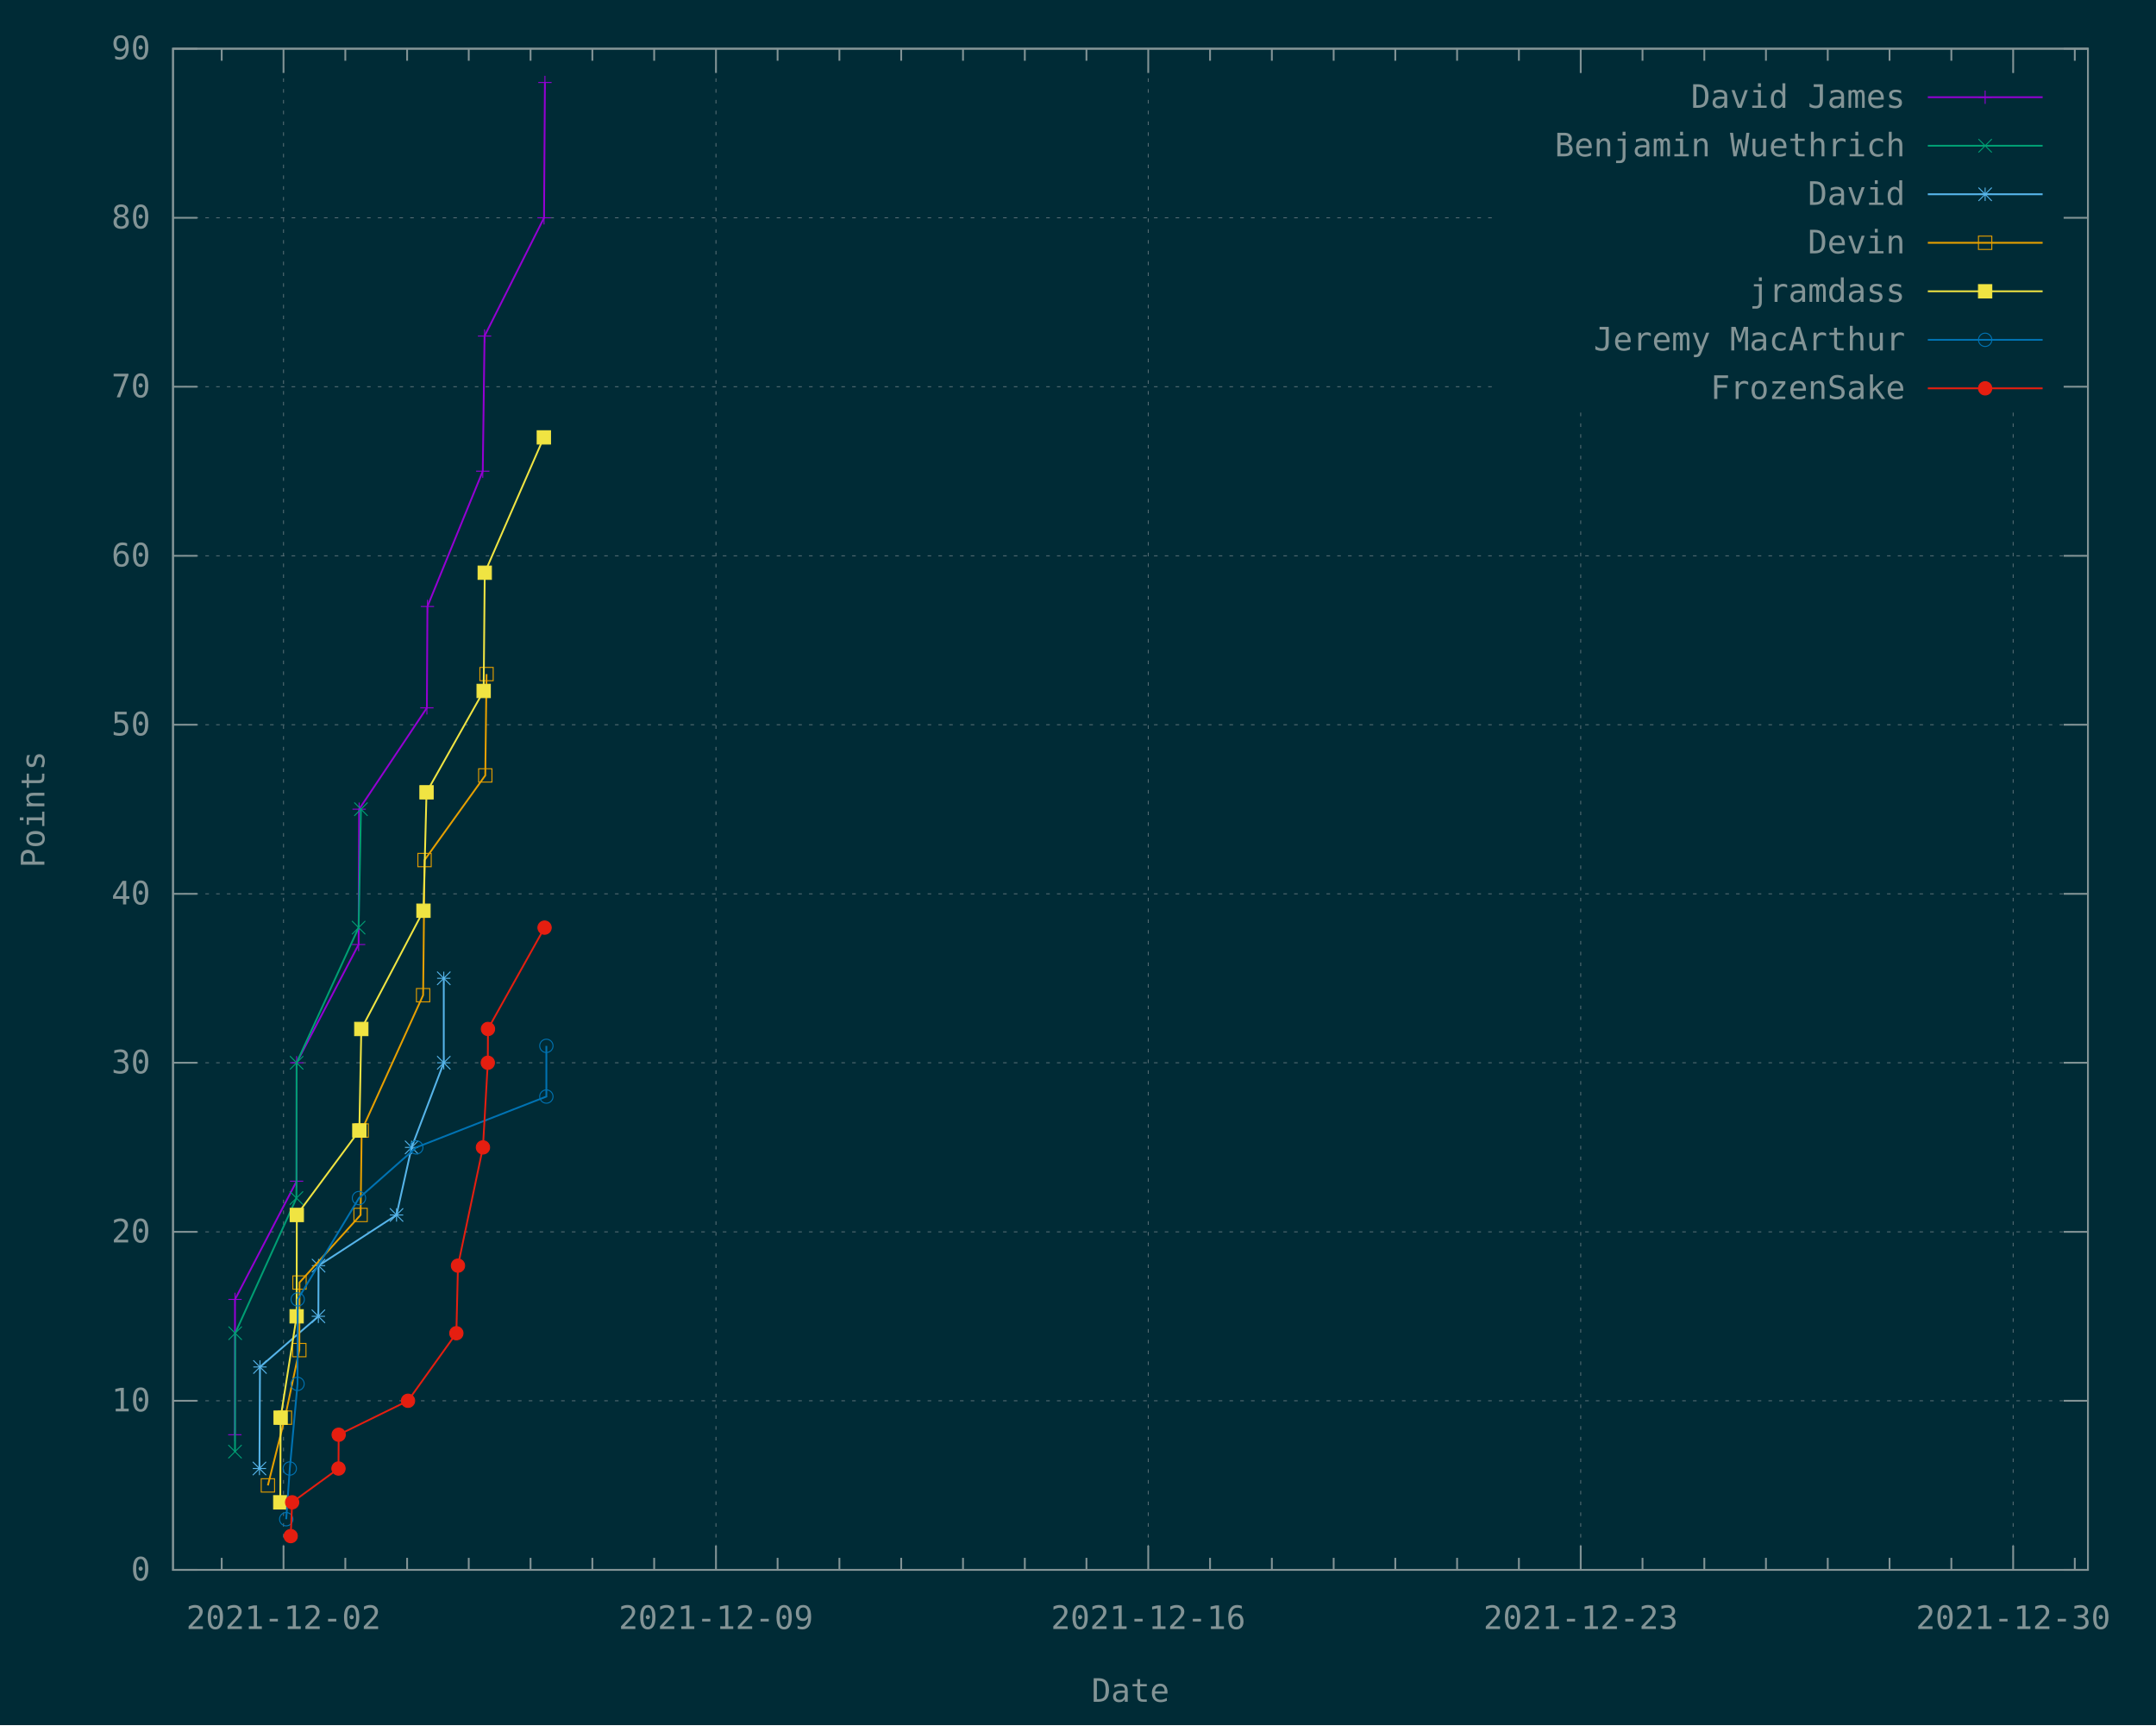
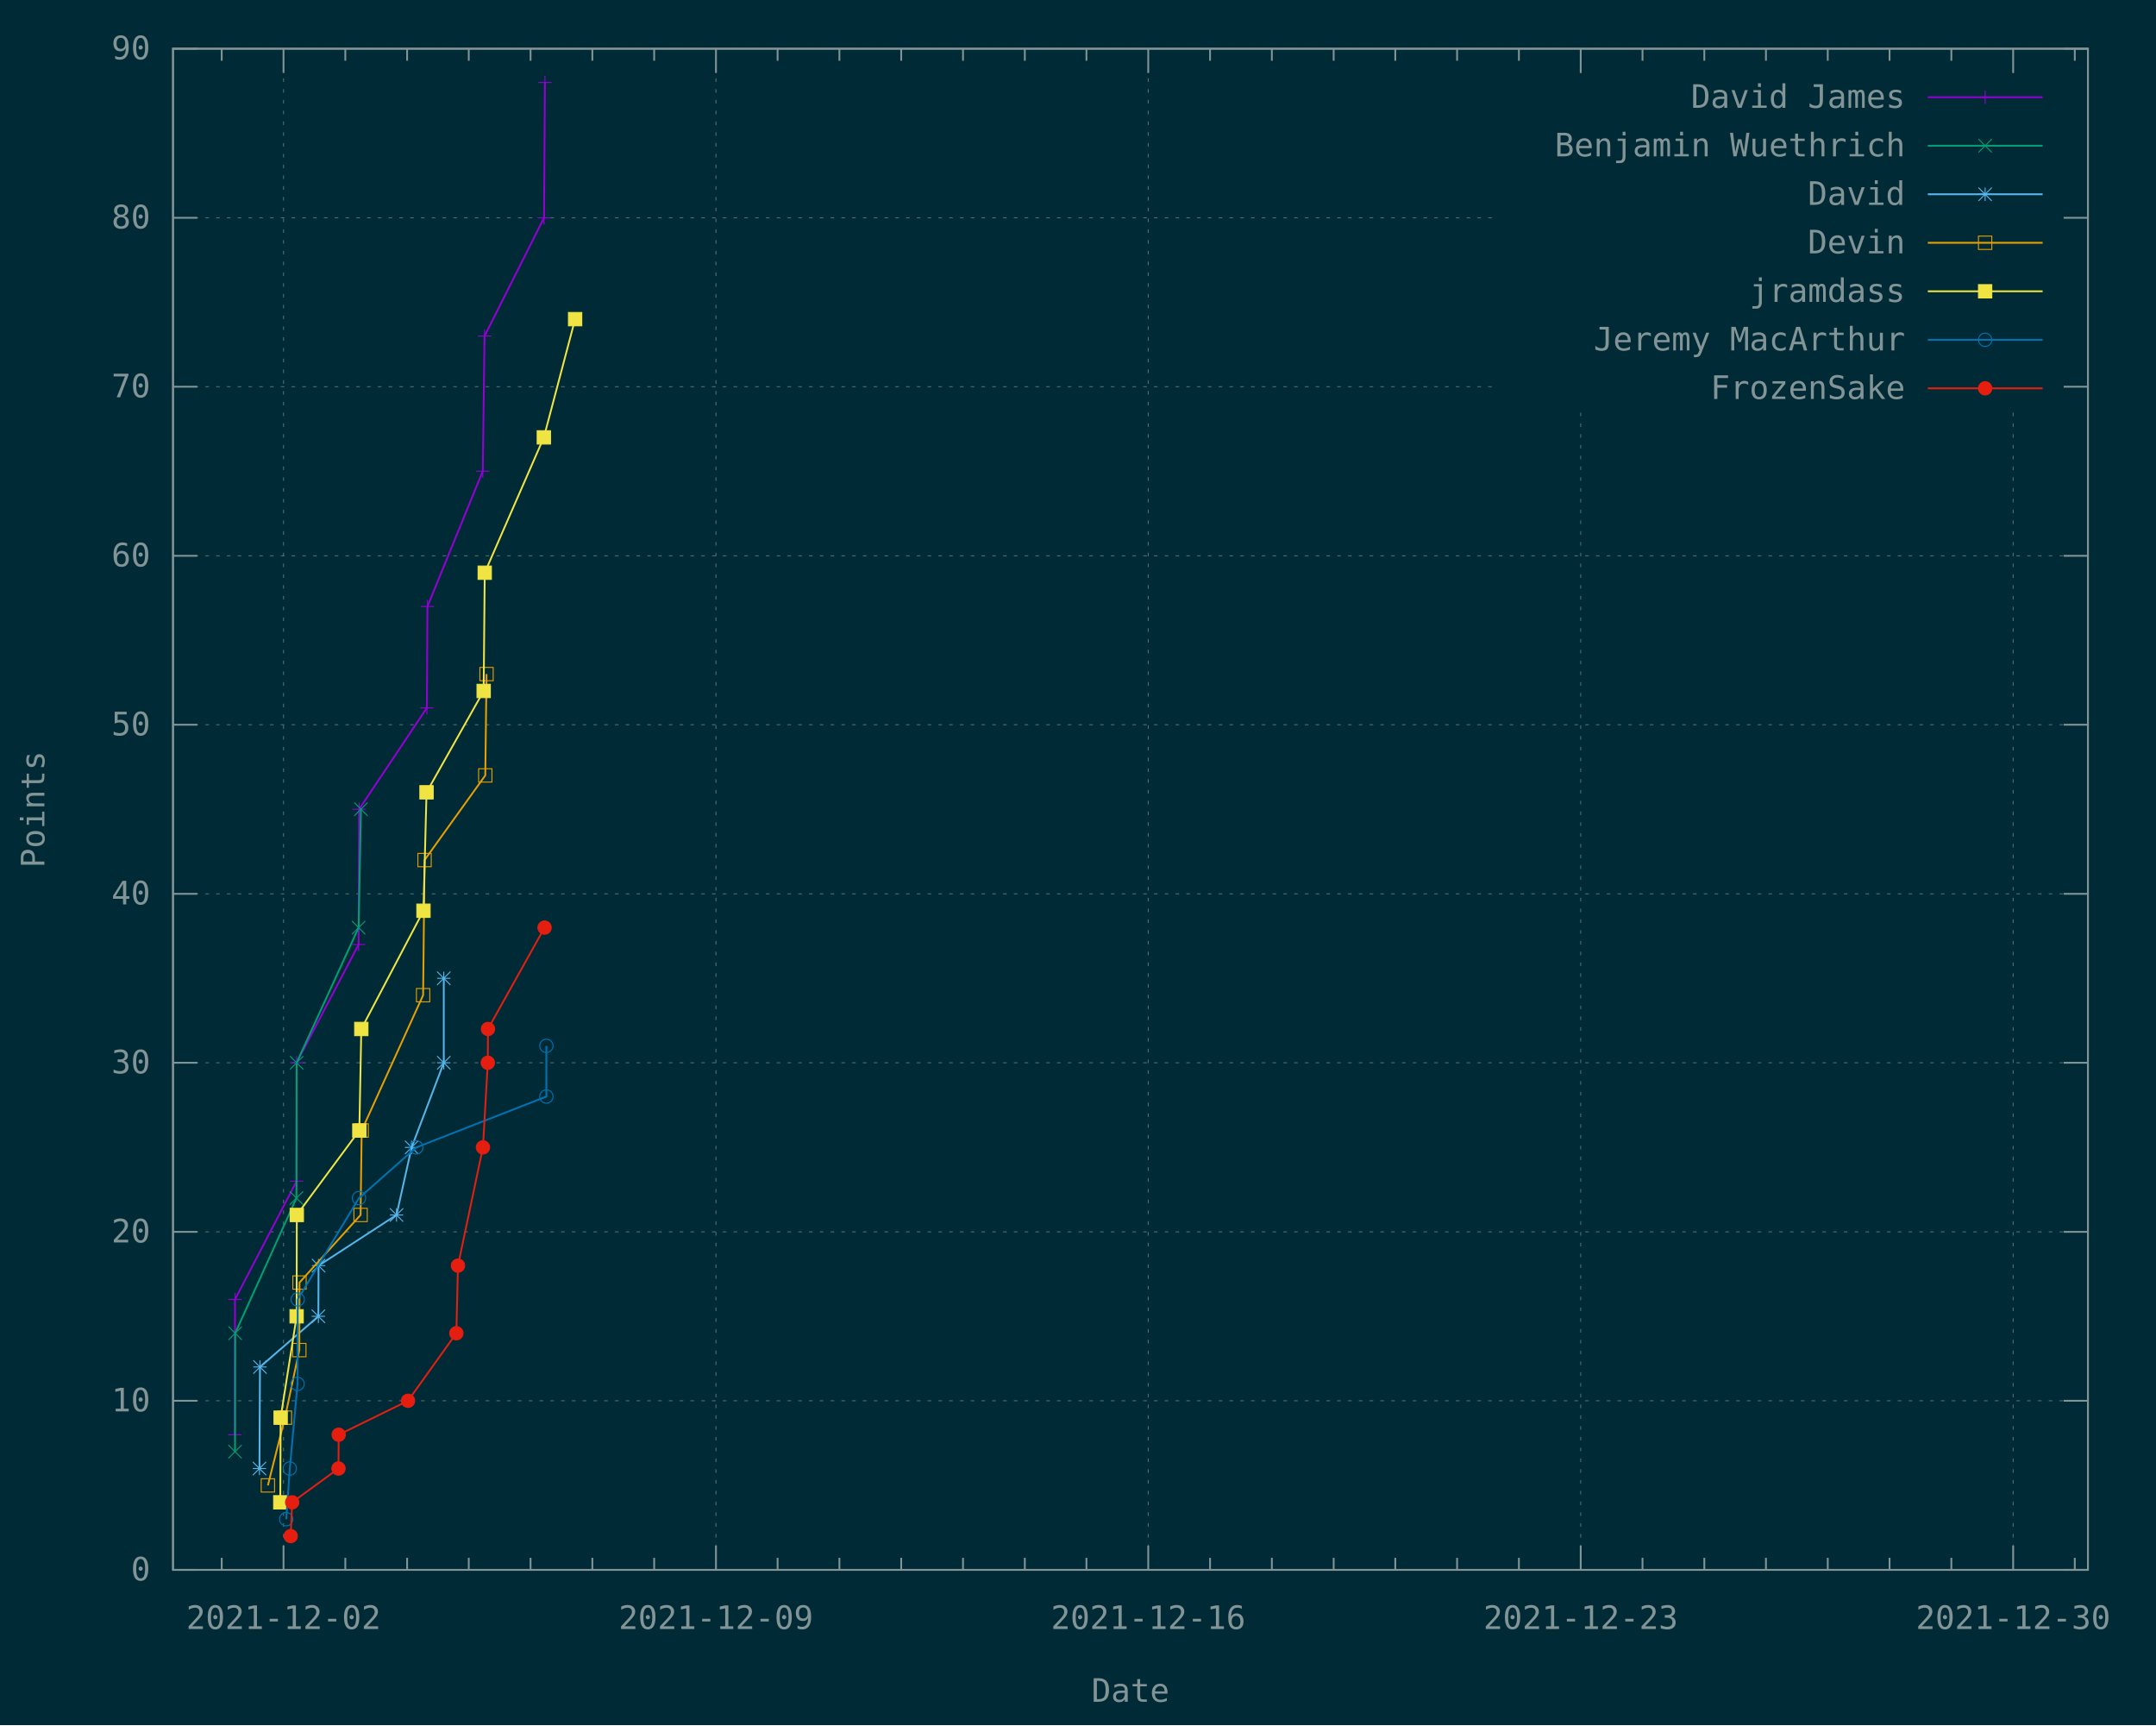
<svg xmlns="http://www.w3.org/2000/svg" xmlns:xlink="http://www.w3.org/1999/xlink" width="1200" height="960" viewBox="0 0 1200 960">
  <g id="gnuplot_canvas">
    <rect x="0" y="0" width="1200" height="960" fill="#002b36" />
    <defs>
      <circle id="gpDot" r="0.5" stroke-width="0.5" stroke="currentColor" />
      <path id="gpPt0" stroke-width="0.148" stroke="currentColor" d="M-1,0 h2 M0,-1 v2" />
      <path id="gpPt1" stroke-width="0.148" stroke="currentColor" d="M-1,-1 L1,1 M1,-1 L-1,1" />
      <path id="gpPt2" stroke-width="0.148" stroke="currentColor" d="M-1,0 L1,0 M0,-1 L0,1 M-1,-1 L1,1 M-1,1 L1,-1" />
      <rect id="gpPt3" stroke-width="0.148" stroke="currentColor" x="-1" y="-1" width="2" height="2" />
      <rect id="gpPt4" stroke-width="0.148" stroke="currentColor" fill="currentColor" x="-1" y="-1" width="2" height="2" />
      <circle id="gpPt5" stroke-width="0.148" stroke="currentColor" cx="0" cy="0" r="1" />
      <use xlink:href="#gpPt5" id="gpPt6" fill="currentColor" stroke="none" />
      <path id="gpPt7" stroke-width="0.148" stroke="currentColor" d="M0,-1.33 L-1.33,0.67 L1.33,0.67 z" />
      <use xlink:href="#gpPt7" id="gpPt8" fill="currentColor" stroke="none" />
      <use xlink:href="#gpPt7" id="gpPt9" stroke="currentColor" transform="rotate(180)" />
      <use xlink:href="#gpPt9" id="gpPt10" fill="currentColor" stroke="none" />
      <use xlink:href="#gpPt3" id="gpPt11" stroke="currentColor" transform="rotate(45)" />
      <use xlink:href="#gpPt11" id="gpPt12" fill="currentColor" stroke="none" />
      <path id="gpPt13" stroke-width="0.148" stroke="currentColor" d="M0,1.330 L1.265,0.411 L0.782,-1.067 L-0.782,-1.076 L-1.265,0.411 z" />
      <use xlink:href="#gpPt13" id="gpPt14" fill="currentColor" stroke="none" />
      <filter id="textbox" filterUnits="objectBoundingBox" x="0" y="0" height="1" width="1">
        <feFlood flood-color="#002B36" flood-opacity="1" result="bgnd" />
        <feComposite in="SourceGraphic" in2="bgnd" operator="atop" />
      </filter>
      <filter id="greybox" filterUnits="objectBoundingBox" x="0" y="0" height="1" width="1">
        <feFlood flood-color="lightgrey" flood-opacity="1" result="grey" />
        <feComposite in="SourceGraphic" in2="grey" operator="atop" />
      </filter>
    </defs>
    <g fill="none" color="#002B36" stroke="currentColor" stroke-width="1.00" stroke-linecap="butt" stroke-linejoin="miter">
</g>
    <g fill="none" color="black" stroke="currentColor" stroke-width="1.00" stroke-linecap="butt" stroke-linejoin="miter">
</g>
    <g fill="none" color="black" stroke="rgb(131, 148, 150)" stroke-width="0.50" stroke-linecap="butt" stroke-linejoin="miter">
</g>
    <g fill="none" color="gray" stroke="currentColor" stroke-width="0.50" stroke-linecap="butt" stroke-linejoin="miter">
      <path stroke="rgb( 88, 110, 117)" stroke-dasharray="2,4" class="gridline" d="M96.3,873.6 L1162.1,873.6  " />
    </g>
    <g fill="none" color="gray" stroke="rgb( 88, 110, 117)" stroke-width="1.00" stroke-linecap="butt" stroke-linejoin="miter">
</g>
    <g fill="none" color="black" stroke="currentColor" stroke-width="1.00" stroke-linecap="butt" stroke-linejoin="miter">
      <path stroke="rgb(131, 148, 150)" d="M96.3,873.6 L109.8,873.6 M1162.1,873.6 L1148.6,873.6  " />
      <g transform="translate(83.7,879.5)" stroke="none" fill="rgb(131,148,150)" font-family="Inconsolata" font-size="18.00" text-anchor="end">
        <text>
          <tspan font-family="Inconsolata"> 0</tspan>
        </text>
      </g>
    </g>
    <g fill="none" color="black" stroke="currentColor" stroke-width="1.00" stroke-linecap="butt" stroke-linejoin="miter">
</g>
    <g fill="none" color="black" stroke="rgb(131, 148, 150)" stroke-width="0.50" stroke-linecap="butt" stroke-linejoin="miter">
</g>
    <g fill="none" color="gray" stroke="currentColor" stroke-width="0.50" stroke-linecap="butt" stroke-linejoin="miter">
      <path stroke="rgb( 88, 110, 117)" stroke-dasharray="2,4" class="gridline" d="M96.3,779.5 L1162.1,779.5  " />
    </g>
    <g fill="none" color="gray" stroke="rgb( 88, 110, 117)" stroke-width="1.00" stroke-linecap="butt" stroke-linejoin="miter">
</g>
    <g fill="none" color="black" stroke="currentColor" stroke-width="1.00" stroke-linecap="butt" stroke-linejoin="miter">
      <path stroke="rgb(131, 148, 150)" d="M96.3,779.5 L109.8,779.5 M1162.1,779.5 L1148.6,779.5  " />
      <g transform="translate(83.7,785.4)" stroke="none" fill="rgb(131,148,150)" font-family="Inconsolata" font-size="18.00" text-anchor="end">
        <text>
          <tspan font-family="Inconsolata"> 10</tspan>
        </text>
      </g>
    </g>
    <g fill="none" color="black" stroke="currentColor" stroke-width="1.00" stroke-linecap="butt" stroke-linejoin="miter">
</g>
    <g fill="none" color="black" stroke="rgb(131, 148, 150)" stroke-width="0.50" stroke-linecap="butt" stroke-linejoin="miter">
</g>
    <g fill="none" color="gray" stroke="currentColor" stroke-width="0.50" stroke-linecap="butt" stroke-linejoin="miter">
      <path stroke="rgb( 88, 110, 117)" stroke-dasharray="2,4" class="gridline" d="M96.3,685.5 L1162.1,685.5  " />
    </g>
    <g fill="none" color="gray" stroke="rgb( 88, 110, 117)" stroke-width="1.00" stroke-linecap="butt" stroke-linejoin="miter">
</g>
    <g fill="none" color="black" stroke="currentColor" stroke-width="1.00" stroke-linecap="butt" stroke-linejoin="miter">
      <path stroke="rgb(131, 148, 150)" d="M96.3,685.5 L109.8,685.5 M1162.1,685.5 L1148.6,685.5  " />
      <g transform="translate(83.7,691.4)" stroke="none" fill="rgb(131,148,150)" font-family="Inconsolata" font-size="18.00" text-anchor="end">
        <text>
          <tspan font-family="Inconsolata"> 20</tspan>
        </text>
      </g>
    </g>
    <g fill="none" color="black" stroke="currentColor" stroke-width="1.00" stroke-linecap="butt" stroke-linejoin="miter">
</g>
    <g fill="none" color="black" stroke="rgb(131, 148, 150)" stroke-width="0.50" stroke-linecap="butt" stroke-linejoin="miter">
</g>
    <g fill="none" color="gray" stroke="currentColor" stroke-width="0.50" stroke-linecap="butt" stroke-linejoin="miter">
      <path stroke="rgb( 88, 110, 117)" stroke-dasharray="2,4" class="gridline" d="M96.3,591.4 L1162.1,591.4  " />
    </g>
    <g fill="none" color="gray" stroke="rgb( 88, 110, 117)" stroke-width="1.00" stroke-linecap="butt" stroke-linejoin="miter">
</g>
    <g fill="none" color="black" stroke="currentColor" stroke-width="1.00" stroke-linecap="butt" stroke-linejoin="miter">
      <path stroke="rgb(131, 148, 150)" d="M96.3,591.4 L109.8,591.4 M1162.1,591.4 L1148.6,591.4  " />
      <g transform="translate(83.7,597.3)" stroke="none" fill="rgb(131,148,150)" font-family="Inconsolata" font-size="18.00" text-anchor="end">
        <text>
          <tspan font-family="Inconsolata"> 30</tspan>
        </text>
      </g>
    </g>
    <g fill="none" color="black" stroke="currentColor" stroke-width="1.00" stroke-linecap="butt" stroke-linejoin="miter">
</g>
    <g fill="none" color="black" stroke="rgb(131, 148, 150)" stroke-width="0.50" stroke-linecap="butt" stroke-linejoin="miter">
</g>
    <g fill="none" color="gray" stroke="currentColor" stroke-width="0.50" stroke-linecap="butt" stroke-linejoin="miter">
      <path stroke="rgb( 88, 110, 117)" stroke-dasharray="2,4" class="gridline" d="M96.3,497.4 L1162.1,497.4  " />
    </g>
    <g fill="none" color="gray" stroke="rgb( 88, 110, 117)" stroke-width="1.00" stroke-linecap="butt" stroke-linejoin="miter">
</g>
    <g fill="none" color="black" stroke="currentColor" stroke-width="1.00" stroke-linecap="butt" stroke-linejoin="miter">
      <path stroke="rgb(131, 148, 150)" d="M96.3,497.4 L109.8,497.4 M1162.1,497.4 L1148.6,497.4  " />
      <g transform="translate(83.7,503.3)" stroke="none" fill="rgb(131,148,150)" font-family="Inconsolata" font-size="18.00" text-anchor="end">
        <text>
          <tspan font-family="Inconsolata"> 40</tspan>
        </text>
      </g>
    </g>
    <g fill="none" color="black" stroke="currentColor" stroke-width="1.00" stroke-linecap="butt" stroke-linejoin="miter">
</g>
    <g fill="none" color="black" stroke="rgb(131, 148, 150)" stroke-width="0.50" stroke-linecap="butt" stroke-linejoin="miter">
</g>
    <g fill="none" color="gray" stroke="currentColor" stroke-width="0.50" stroke-linecap="butt" stroke-linejoin="miter">
      <path stroke="rgb( 88, 110, 117)" stroke-dasharray="2,4" class="gridline" d="M96.3,403.3 L1162.1,403.3  " />
    </g>
    <g fill="none" color="gray" stroke="rgb( 88, 110, 117)" stroke-width="1.00" stroke-linecap="butt" stroke-linejoin="miter">
</g>
    <g fill="none" color="black" stroke="currentColor" stroke-width="1.00" stroke-linecap="butt" stroke-linejoin="miter">
      <path stroke="rgb(131, 148, 150)" d="M96.3,403.3 L109.8,403.3 M1162.1,403.3 L1148.6,403.3  " />
      <g transform="translate(83.7,409.2)" stroke="none" fill="rgb(131,148,150)" font-family="Inconsolata" font-size="18.00" text-anchor="end">
        <text>
          <tspan font-family="Inconsolata"> 50</tspan>
        </text>
      </g>
    </g>
    <g fill="none" color="black" stroke="currentColor" stroke-width="1.00" stroke-linecap="butt" stroke-linejoin="miter">
</g>
    <g fill="none" color="black" stroke="rgb(131, 148, 150)" stroke-width="0.50" stroke-linecap="butt" stroke-linejoin="miter">
</g>
    <g fill="none" color="gray" stroke="currentColor" stroke-width="0.50" stroke-linecap="butt" stroke-linejoin="miter">
      <path stroke="rgb( 88, 110, 117)" stroke-dasharray="2,4" class="gridline" d="M96.3,309.3 L1162.1,309.3  " />
    </g>
    <g fill="none" color="gray" stroke="rgb( 88, 110, 117)" stroke-width="1.00" stroke-linecap="butt" stroke-linejoin="miter">
</g>
    <g fill="none" color="black" stroke="currentColor" stroke-width="1.00" stroke-linecap="butt" stroke-linejoin="miter">
      <path stroke="rgb(131, 148, 150)" d="M96.3,309.3 L109.8,309.3 M1162.1,309.3 L1148.6,309.3  " />
      <g transform="translate(83.7,315.2)" stroke="none" fill="rgb(131,148,150)" font-family="Inconsolata" font-size="18.00" text-anchor="end">
        <text>
          <tspan font-family="Inconsolata"> 60</tspan>
        </text>
      </g>
    </g>
    <g fill="none" color="black" stroke="currentColor" stroke-width="1.00" stroke-linecap="butt" stroke-linejoin="miter">
</g>
    <g fill="none" color="black" stroke="rgb(131, 148, 150)" stroke-width="0.50" stroke-linecap="butt" stroke-linejoin="miter">
</g>
    <g fill="none" color="gray" stroke="currentColor" stroke-width="0.50" stroke-linecap="butt" stroke-linejoin="miter">
      <path stroke="rgb( 88, 110, 117)" stroke-dasharray="2,4" class="gridline" d="M96.3,215.2 L833.6,215.2 M1149.5,215.2 L1162.1,215.2  " />
    </g>
    <g fill="none" color="gray" stroke="rgb( 88, 110, 117)" stroke-width="1.00" stroke-linecap="butt" stroke-linejoin="miter">
</g>
    <g fill="none" color="black" stroke="currentColor" stroke-width="1.00" stroke-linecap="butt" stroke-linejoin="miter">
      <path stroke="rgb(131, 148, 150)" d="M96.3,215.2 L109.8,215.2 M1162.1,215.2 L1148.6,215.2  " />
      <g transform="translate(83.7,221.1)" stroke="none" fill="rgb(131,148,150)" font-family="Inconsolata" font-size="18.00" text-anchor="end">
        <text>
          <tspan font-family="Inconsolata"> 70</tspan>
        </text>
      </g>
    </g>
    <g fill="none" color="black" stroke="currentColor" stroke-width="1.00" stroke-linecap="butt" stroke-linejoin="miter">
</g>
    <g fill="none" color="black" stroke="rgb(131, 148, 150)" stroke-width="0.50" stroke-linecap="butt" stroke-linejoin="miter">
</g>
    <g fill="none" color="gray" stroke="currentColor" stroke-width="0.50" stroke-linecap="butt" stroke-linejoin="miter">
      <path stroke="rgb( 88, 110, 117)" stroke-dasharray="2,4" class="gridline" d="M96.3,121.2 L833.6,121.2 M1149.5,121.2 L1162.1,121.2  " />
    </g>
    <g fill="none" color="gray" stroke="rgb( 88, 110, 117)" stroke-width="1.00" stroke-linecap="butt" stroke-linejoin="miter">
</g>
    <g fill="none" color="black" stroke="currentColor" stroke-width="1.00" stroke-linecap="butt" stroke-linejoin="miter">
      <path stroke="rgb(131, 148, 150)" d="M96.3,121.2 L109.8,121.2 M1162.1,121.2 L1148.6,121.2  " />
      <g transform="translate(83.7,127.1)" stroke="none" fill="rgb(131,148,150)" font-family="Inconsolata" font-size="18.00" text-anchor="end">
        <text>
          <tspan font-family="Inconsolata"> 80</tspan>
        </text>
      </g>
    </g>
    <g fill="none" color="black" stroke="currentColor" stroke-width="1.00" stroke-linecap="butt" stroke-linejoin="miter">
</g>
    <g fill="none" color="black" stroke="rgb(131, 148, 150)" stroke-width="0.50" stroke-linecap="butt" stroke-linejoin="miter">
</g>
    <g fill="none" color="gray" stroke="currentColor" stroke-width="0.50" stroke-linecap="butt" stroke-linejoin="miter">
      <path stroke="rgb( 88, 110, 117)" stroke-dasharray="2,4" class="gridline" d="M96.3,27.1 L1162.1,27.1  " />
    </g>
    <g fill="none" color="gray" stroke="rgb( 88, 110, 117)" stroke-width="1.00" stroke-linecap="butt" stroke-linejoin="miter">
</g>
    <g fill="none" color="black" stroke="currentColor" stroke-width="1.00" stroke-linecap="butt" stroke-linejoin="miter">
      <path stroke="rgb(131, 148, 150)" d="M96.3,27.1 L109.8,27.1 M1162.1,27.1 L1148.6,27.1  " />
      <g transform="translate(83.7,33.0)" stroke="none" fill="rgb(131,148,150)" font-family="Inconsolata" font-size="18.00" text-anchor="end">
        <text>
          <tspan font-family="Inconsolata"> 90</tspan>
        </text>
      </g>
    </g>
    <g fill="none" color="black" stroke="currentColor" stroke-width="1.00" stroke-linecap="butt" stroke-linejoin="miter">
      <path stroke="rgb(131, 148, 150)" d="M123.4,873.6 L123.4,866.9 M123.4,27.1 L123.4,33.8  " />
    </g>
    <g fill="none" color="black" stroke="rgb(131, 148, 150)" stroke-width="0.50" stroke-linecap="butt" stroke-linejoin="miter">
</g>
    <g fill="none" color="gray" stroke="currentColor" stroke-width="0.50" stroke-linecap="butt" stroke-linejoin="miter">
      <path stroke="rgb( 88, 110, 117)" stroke-dasharray="2,4" class="gridline" d="M157.8,873.6 L157.8,27.1  " />
    </g>
    <g fill="none" color="gray" stroke="rgb( 88, 110, 117)" stroke-width="1.00" stroke-linecap="butt" stroke-linejoin="miter">
</g>
    <g fill="none" color="black" stroke="currentColor" stroke-width="1.00" stroke-linecap="butt" stroke-linejoin="miter">
      <path stroke="rgb(131, 148, 150)" d="M157.8,873.6 L157.8,860.1 M157.8,27.1 L157.8,40.6  " />
      <g transform="translate(157.8,906.5)" stroke="none" fill="rgb(131,148,150)" font-family="Inconsolata" font-size="18.00" text-anchor="middle">
        <text>
          <tspan font-family="Inconsolata">2021-12-02</tspan>
        </text>
      </g>
    </g>
    <g fill="none" color="black" stroke="currentColor" stroke-width="1.00" stroke-linecap="butt" stroke-linejoin="miter">
      <path stroke="rgb(131, 148, 150)" d="M192.2,873.6 L192.2,866.9 M192.2,27.1 L192.2,33.8 M226.6,873.6 L226.6,866.9 M226.6,27.1 L226.6,33.8   M260.9,873.6 L260.9,866.9 M260.9,27.1 L260.9,33.8 M295.3,873.6 L295.3,866.9 M295.3,27.1 L295.3,33.8   M329.7,873.6 L329.7,866.9 M329.7,27.1 L329.7,33.8 M364.1,873.6 L364.1,866.9 M364.1,27.1 L364.1,33.8    " />
    </g>
    <g fill="none" color="black" stroke="rgb(131, 148, 150)" stroke-width="0.50" stroke-linecap="butt" stroke-linejoin="miter">
</g>
    <g fill="none" color="gray" stroke="currentColor" stroke-width="0.50" stroke-linecap="butt" stroke-linejoin="miter">
      <path stroke="rgb( 88, 110, 117)" stroke-dasharray="2,4" class="gridline" d="M398.5,873.6 L398.5,27.1  " />
    </g>
    <g fill="none" color="gray" stroke="rgb( 88, 110, 117)" stroke-width="1.00" stroke-linecap="butt" stroke-linejoin="miter">
</g>
    <g fill="none" color="black" stroke="currentColor" stroke-width="1.00" stroke-linecap="butt" stroke-linejoin="miter">
      <path stroke="rgb(131, 148, 150)" d="M398.5,873.6 L398.5,860.1 M398.5,27.1 L398.5,40.6  " />
      <g transform="translate(398.5,906.5)" stroke="none" fill="rgb(131,148,150)" font-family="Inconsolata" font-size="18.00" text-anchor="middle">
        <text>
          <tspan font-family="Inconsolata">2021-12-09</tspan>
        </text>
      </g>
    </g>
    <g fill="none" color="black" stroke="currentColor" stroke-width="1.00" stroke-linecap="butt" stroke-linejoin="miter">
      <path stroke="rgb(131, 148, 150)" d="M432.8,873.6 L432.8,866.9 M432.8,27.1 L432.8,33.8 M467.2,873.6 L467.2,866.9 M467.2,27.1 L467.2,33.8   M501.6,873.6 L501.6,866.9 M501.6,27.1 L501.6,33.8 M536.0,873.6 L536.0,866.9 M536.0,27.1 L536.0,33.8   M570.4,873.6 L570.4,866.9 M570.4,27.1 L570.4,33.8 M604.7,873.6 L604.7,866.9 M604.7,27.1 L604.7,33.8    " />
    </g>
    <g fill="none" color="black" stroke="rgb(131, 148, 150)" stroke-width="0.50" stroke-linecap="butt" stroke-linejoin="miter">
</g>
    <g fill="none" color="gray" stroke="currentColor" stroke-width="0.50" stroke-linecap="butt" stroke-linejoin="miter">
      <path stroke="rgb( 88, 110, 117)" stroke-dasharray="2,4" class="gridline" d="M639.1,873.6 L639.1,27.1  " />
    </g>
    <g fill="none" color="gray" stroke="rgb( 88, 110, 117)" stroke-width="1.00" stroke-linecap="butt" stroke-linejoin="miter">
</g>
    <g fill="none" color="black" stroke="currentColor" stroke-width="1.00" stroke-linecap="butt" stroke-linejoin="miter">
      <path stroke="rgb(131, 148, 150)" d="M639.1,873.6 L639.1,860.1 M639.1,27.1 L639.1,40.6  " />
      <g transform="translate(639.1,906.5)" stroke="none" fill="rgb(131,148,150)" font-family="Inconsolata" font-size="18.00" text-anchor="middle">
        <text>
          <tspan font-family="Inconsolata">2021-12-16</tspan>
        </text>
      </g>
    </g>
    <g fill="none" color="black" stroke="currentColor" stroke-width="1.00" stroke-linecap="butt" stroke-linejoin="miter">
      <path stroke="rgb(131, 148, 150)" d="M673.5,873.6 L673.5,866.9 M673.5,27.1 L673.5,33.8 M707.9,873.6 L707.9,866.9 M707.9,27.1 L707.9,33.8   M742.3,873.6 L742.3,866.9 M742.3,27.1 L742.3,33.8 M776.6,873.6 L776.6,866.9 M776.6,27.1 L776.6,33.8   M811.0,873.6 L811.0,866.9 M811.0,27.1 L811.0,33.8 M845.4,873.6 L845.4,866.9 M845.4,27.1 L845.4,33.8    " />
    </g>
    <g fill="none" color="black" stroke="rgb(131, 148, 150)" stroke-width="0.50" stroke-linecap="butt" stroke-linejoin="miter">
</g>
    <g fill="none" color="gray" stroke="currentColor" stroke-width="0.50" stroke-linecap="butt" stroke-linejoin="miter">
      <path stroke="rgb( 88, 110, 117)" stroke-dasharray="2,4" class="gridline" d="M879.8,873.6 L879.8,229.6 M879.8,40.6 L879.8,27.1  " />
    </g>
    <g fill="none" color="gray" stroke="rgb( 88, 110, 117)" stroke-width="1.00" stroke-linecap="butt" stroke-linejoin="miter">
</g>
    <g fill="none" color="black" stroke="currentColor" stroke-width="1.00" stroke-linecap="butt" stroke-linejoin="miter">
      <path stroke="rgb(131, 148, 150)" d="M879.8,873.6 L879.8,860.1 M879.8,27.1 L879.8,40.6  " />
      <g transform="translate(879.8,906.5)" stroke="none" fill="rgb(131,148,150)" font-family="Inconsolata" font-size="18.00" text-anchor="middle">
        <text>
          <tspan font-family="Inconsolata">2021-12-23</tspan>
        </text>
      </g>
    </g>
    <g fill="none" color="black" stroke="currentColor" stroke-width="1.00" stroke-linecap="butt" stroke-linejoin="miter">
      <path stroke="rgb(131, 148, 150)" d="M914.2,873.6 L914.2,866.9 M914.2,27.1 L914.2,33.8 M948.6,873.6 L948.6,866.9 M948.6,27.1 L948.6,33.8   M982.9,873.6 L982.9,866.9 M982.9,27.1 L982.9,33.8 M1017.3,873.6 L1017.3,866.9 M1017.3,27.1 L1017.3,33.8   M1051.7,873.6 L1051.7,866.9 M1051.7,27.1 L1051.7,33.8 M1086.1,873.6 L1086.1,866.9 M1086.1,27.1 L1086.1,33.8    " />
    </g>
    <g fill="none" color="black" stroke="rgb(131, 148, 150)" stroke-width="0.50" stroke-linecap="butt" stroke-linejoin="miter">
</g>
    <g fill="none" color="gray" stroke="currentColor" stroke-width="0.50" stroke-linecap="butt" stroke-linejoin="miter">
      <path stroke="rgb( 88, 110, 117)" stroke-dasharray="2,4" class="gridline" d="M1120.5,873.6 L1120.5,229.6 M1120.5,40.6 L1120.5,27.1  " />
    </g>
    <g fill="none" color="gray" stroke="rgb( 88, 110, 117)" stroke-width="1.00" stroke-linecap="butt" stroke-linejoin="miter">
</g>
    <g fill="none" color="black" stroke="currentColor" stroke-width="1.00" stroke-linecap="butt" stroke-linejoin="miter">
      <path stroke="rgb(131, 148, 150)" d="M1120.5,873.6 L1120.5,860.1 M1120.5,27.1 L1120.5,40.6  " />
      <g transform="translate(1120.5,906.5)" stroke="none" fill="rgb(131,148,150)" font-family="Inconsolata" font-size="18.00" text-anchor="middle">
        <text>
          <tspan font-family="Inconsolata">2021-12-30</tspan>
        </text>
      </g>
    </g>
    <g fill="none" color="black" stroke="currentColor" stroke-width="1.00" stroke-linecap="butt" stroke-linejoin="miter">
      <path stroke="rgb(131, 148, 150)" d="M1154.8,873.6 L1154.8,866.9 M1154.8,27.1 L1154.8,33.8  " />
    </g>
    <g fill="none" color="black" stroke="currentColor" stroke-width="1.00" stroke-linecap="butt" stroke-linejoin="miter">
      <path stroke="rgb(131, 148, 150)" d="M96.3,27.1 L96.3,873.6 L1162.1,873.6 L1162.1,27.1 L96.3,27.1 Z  " />
    </g>
    <g fill="none" color="black" stroke="currentColor" stroke-width="1.00" stroke-linecap="butt" stroke-linejoin="miter">
      <g transform="translate(24.7,450.4) rotate(270)" stroke="none" fill="rgb(131,148,150)" font-family="Inconsolata" font-size="18.00" text-anchor="middle">
        <text>
          <tspan font-family="Inconsolata">Points</tspan>
        </text>
      </g>
    </g>
    <g fill="none" color="black" stroke="currentColor" stroke-width="1.00" stroke-linecap="butt" stroke-linejoin="miter">
      <g transform="translate(629.2,947.0)" stroke="none" fill="rgb(131,148,150)" font-family="Inconsolata" font-size="18.00" text-anchor="middle">
        <text>
          <tspan font-family="Inconsolata">Date</tspan>
        </text>
      </g>
    </g>
    <g fill="none" color="black" stroke="currentColor" stroke-width="1.00" stroke-linecap="butt" stroke-linejoin="miter">
</g>
    <g id="gnuplot_plot_1">
      <g fill="none" color="black" stroke="currentColor" stroke-width="1.00" stroke-linecap="butt" stroke-linejoin="miter">
        <g transform="translate(1060.4,60.0)" stroke="none" fill="rgb(131,148,150)" font-family="Inconsolata" font-size="18.00" text-anchor="end">
          <text>
            <tspan font-family="Inconsolata">David James</tspan>
          </text>
        </g>
      </g>
      <g fill="none" color="black" stroke="currentColor" stroke-width="1.00" stroke-linecap="butt" stroke-linejoin="miter">
        <path stroke="rgb(148,   0, 211)" d="M1073.0,54.1 L1136.9,54.1 M130.7,798.4 L130.8,723.1 L165.1,657.3 L165.1,591.4 L199.6,525.6 L199.9,450.3   L237.6,393.9 L237.9,337.5 L268.7,262.2 L269.7,187.0 L302.8,121.2 L303.3,45.9  " />
        <use xlink:href="#gpPt0" transform="translate(130.7,798.4) scale(3.71)" color="rgb(148,   0, 211)" />
        <use xlink:href="#gpPt0" transform="translate(130.8,723.1) scale(3.71)" color="rgb(148,   0, 211)" />
        <use xlink:href="#gpPt0" transform="translate(165.1,657.3) scale(3.71)" color="rgb(148,   0, 211)" />
        <use xlink:href="#gpPt0" transform="translate(165.1,591.4) scale(3.71)" color="rgb(148,   0, 211)" />
        <use xlink:href="#gpPt0" transform="translate(199.6,525.6) scale(3.71)" color="rgb(148,   0, 211)" />
        <use xlink:href="#gpPt0" transform="translate(199.9,450.3) scale(3.71)" color="rgb(148,   0, 211)" />
        <use xlink:href="#gpPt0" transform="translate(237.6,393.9) scale(3.71)" color="rgb(148,   0, 211)" />
        <use xlink:href="#gpPt0" transform="translate(237.9,337.5) scale(3.71)" color="rgb(148,   0, 211)" />
        <use xlink:href="#gpPt0" transform="translate(268.7,262.2) scale(3.71)" color="rgb(148,   0, 211)" />
        <use xlink:href="#gpPt0" transform="translate(269.7,187.0) scale(3.71)" color="rgb(148,   0, 211)" />
        <use xlink:href="#gpPt0" transform="translate(302.8,121.2) scale(3.71)" color="rgb(148,   0, 211)" />
        <use xlink:href="#gpPt0" transform="translate(303.3,45.9) scale(3.71)" color="rgb(148,   0, 211)" />
        <use xlink:href="#gpPt0" transform="translate(1104.9,54.1) scale(3.71)" color="rgb(148,   0, 211)" />
      </g>
    </g>
    <g id="gnuplot_plot_2">
      <g fill="none" color="black" stroke="currentColor" stroke-width="1.00" stroke-linecap="butt" stroke-linejoin="miter">
        <g transform="translate(1060.4,87.0)" stroke="none" fill="rgb(131,148,150)" font-family="Inconsolata" font-size="18.00" text-anchor="end">
          <text>
            <tspan font-family="Inconsolata">Benjamin Wuethrich</tspan>
          </text>
        </g>
      </g>
      <g fill="none" color="black" stroke="currentColor" stroke-width="1.00" stroke-linecap="butt" stroke-linejoin="miter">
        <path stroke="rgb(  0, 158, 115)" d="M1073.0,81.1 L1136.9,81.1 M130.8,807.8 L130.9,741.9 L165.0,666.7 L165.1,591.4 L199.6,516.2 L200.9,450.3    " />
        <use xlink:href="#gpPt1" transform="translate(130.8,807.8) scale(3.71)" color="rgb(  0, 158, 115)" />
        <use xlink:href="#gpPt1" transform="translate(130.9,741.9) scale(3.71)" color="rgb(  0, 158, 115)" />
        <use xlink:href="#gpPt1" transform="translate(165.0,666.7) scale(3.71)" color="rgb(  0, 158, 115)" />
        <use xlink:href="#gpPt1" transform="translate(165.1,591.4) scale(3.71)" color="rgb(  0, 158, 115)" />
        <use xlink:href="#gpPt1" transform="translate(199.6,516.2) scale(3.71)" color="rgb(  0, 158, 115)" />
        <use xlink:href="#gpPt1" transform="translate(200.9,450.3) scale(3.71)" color="rgb(  0, 158, 115)" />
        <use xlink:href="#gpPt1" transform="translate(1104.9,81.1) scale(3.71)" color="rgb(  0, 158, 115)" />
      </g>
    </g>
    <g id="gnuplot_plot_3">
      <g fill="none" color="black" stroke="currentColor" stroke-width="1.00" stroke-linecap="butt" stroke-linejoin="miter">
        <g transform="translate(1060.4,114.0)" stroke="none" fill="rgb(131,148,150)" font-family="Inconsolata" font-size="18.00" text-anchor="end">
          <text>
            <tspan font-family="Inconsolata">David</tspan>
          </text>
        </g>
      </g>
      <g fill="none" color="black" stroke="currentColor" stroke-width="1.00" stroke-linecap="butt" stroke-linejoin="miter">
        <path stroke="rgb( 86, 180, 233)" d="M1073.0,108.1 L1136.9,108.1 M144.4,817.2 L144.7,760.7 L177.2,732.5 L177.3,704.3 L220.7,676.1 L229.1,638.5   L247.0,591.4 L247.0,544.4  " />
        <use xlink:href="#gpPt2" transform="translate(144.4,817.2) scale(3.71)" color="rgb( 86, 180, 233)" />
        <use xlink:href="#gpPt2" transform="translate(144.7,760.7) scale(3.71)" color="rgb( 86, 180, 233)" />
        <use xlink:href="#gpPt2" transform="translate(177.2,732.5) scale(3.71)" color="rgb( 86, 180, 233)" />
        <use xlink:href="#gpPt2" transform="translate(177.3,704.3) scale(3.71)" color="rgb( 86, 180, 233)" />
        <use xlink:href="#gpPt2" transform="translate(220.7,676.1) scale(3.71)" color="rgb( 86, 180, 233)" />
        <use xlink:href="#gpPt2" transform="translate(229.1,638.5) scale(3.71)" color="rgb( 86, 180, 233)" />
        <use xlink:href="#gpPt2" transform="translate(247.0,591.4) scale(3.71)" color="rgb( 86, 180, 233)" />
        <use xlink:href="#gpPt2" transform="translate(247.0,544.4) scale(3.71)" color="rgb( 86, 180, 233)" />
        <use xlink:href="#gpPt2" transform="translate(1104.9,108.1) scale(3.71)" color="rgb( 86, 180, 233)" />
      </g>
    </g>
    <g id="gnuplot_plot_4">
      <g fill="none" color="black" stroke="currentColor" stroke-width="1.00" stroke-linecap="butt" stroke-linejoin="miter">
        <g transform="translate(1060.4,141.0)" stroke="none" fill="rgb(131,148,150)" font-family="Inconsolata" font-size="18.00" text-anchor="end">
          <text>
            <tspan font-family="Inconsolata">Devin</tspan>
          </text>
        </g>
      </g>
      <g fill="none" color="black" stroke="currentColor" stroke-width="1.00" stroke-linecap="butt" stroke-linejoin="miter">
        <path stroke="rgb(230, 159,   0)" d="M1073.0,135.1 L1136.9,135.1 M149.1,826.6 L158.6,788.9 L166.6,751.3 L166.7,713.7 L200.7,676.1 L201.3,629.1   L235.5,553.8 L236.3,478.6 L270.1,431.5 L270.8,375.1  " />
        <use xlink:href="#gpPt3" transform="translate(149.1,826.6) scale(3.71)" color="rgb(230, 159,   0)" />
        <use xlink:href="#gpPt3" transform="translate(158.6,788.9) scale(3.71)" color="rgb(230, 159,   0)" />
        <use xlink:href="#gpPt3" transform="translate(166.6,751.3) scale(3.71)" color="rgb(230, 159,   0)" />
        <use xlink:href="#gpPt3" transform="translate(166.7,713.7) scale(3.71)" color="rgb(230, 159,   0)" />
        <use xlink:href="#gpPt3" transform="translate(200.7,676.1) scale(3.71)" color="rgb(230, 159,   0)" />
        <use xlink:href="#gpPt3" transform="translate(201.3,629.1) scale(3.71)" color="rgb(230, 159,   0)" />
        <use xlink:href="#gpPt3" transform="translate(235.5,553.8) scale(3.71)" color="rgb(230, 159,   0)" />
        <use xlink:href="#gpPt3" transform="translate(236.3,478.6) scale(3.71)" color="rgb(230, 159,   0)" />
        <use xlink:href="#gpPt3" transform="translate(270.1,431.5) scale(3.71)" color="rgb(230, 159,   0)" />
        <use xlink:href="#gpPt3" transform="translate(270.8,375.1) scale(3.71)" color="rgb(230, 159,   0)" />
        <use xlink:href="#gpPt3" transform="translate(1104.9,135.1) scale(3.71)" color="rgb(230, 159,   0)" />
      </g>
    </g>
    <g id="gnuplot_plot_5">
      <g fill="none" color="black" stroke="currentColor" stroke-width="1.00" stroke-linecap="butt" stroke-linejoin="miter">
        <g transform="translate(1060.4,168.0)" stroke="none" fill="rgb(131,148,150)" font-family="Inconsolata" font-size="18.00" text-anchor="end">
          <text>
            <tspan font-family="Inconsolata">jramdass</tspan>
          </text>
        </g>
      </g>
      <g fill="none" color="black" stroke="currentColor" stroke-width="1.00" stroke-linecap="butt" stroke-linejoin="miter">
-         <path stroke="rgb(240, 228,  66)" d="M1073.0,162.1 L1136.9,162.1 M156.0,836.0 L156.2,788.9 L165.1,732.5 L165.2,676.1 L200.0,629.1 L201.1,572.6   L235.7,506.8 L237.4,440.9 L269.2,384.5 L269.8,318.7 L302.7,243.4  " />
+         <path stroke="rgb(240, 228,  66)" d="M1073.0,162.1 L1136.9,162.1 M156.0,836.0 L156.2,788.9 L165.1,732.5 L165.2,676.1 L200.0,629.1 L201.1,572.6   L235.7,506.8 L237.4,440.9 L269.2,384.5 L269.8,318.7 L302.7,243.4 L320.1,177.6  " />
        <use xlink:href="#gpPt4" transform="translate(156.0,836.0) scale(3.71)" color="rgb(240, 228,  66)" />
        <use xlink:href="#gpPt4" transform="translate(156.2,788.9) scale(3.71)" color="rgb(240, 228,  66)" />
        <use xlink:href="#gpPt4" transform="translate(165.1,732.5) scale(3.71)" color="rgb(240, 228,  66)" />
        <use xlink:href="#gpPt4" transform="translate(165.2,676.1) scale(3.71)" color="rgb(240, 228,  66)" />
        <use xlink:href="#gpPt4" transform="translate(200.0,629.1) scale(3.71)" color="rgb(240, 228,  66)" />
        <use xlink:href="#gpPt4" transform="translate(201.1,572.6) scale(3.71)" color="rgb(240, 228,  66)" />
        <use xlink:href="#gpPt4" transform="translate(235.7,506.8) scale(3.71)" color="rgb(240, 228,  66)" />
        <use xlink:href="#gpPt4" transform="translate(237.4,440.9) scale(3.71)" color="rgb(240, 228,  66)" />
        <use xlink:href="#gpPt4" transform="translate(269.2,384.5) scale(3.71)" color="rgb(240, 228,  66)" />
        <use xlink:href="#gpPt4" transform="translate(269.8,318.7) scale(3.71)" color="rgb(240, 228,  66)" />
        <use xlink:href="#gpPt4" transform="translate(302.7,243.4) scale(3.71)" color="rgb(240, 228,  66)" />
+         <use xlink:href="#gpPt4" transform="translate(320.1,177.6) scale(3.71)" color="rgb(240, 228,  66)" />
        <use xlink:href="#gpPt4" transform="translate(1104.9,162.1) scale(3.71)" color="rgb(240, 228,  66)" />
      </g>
    </g>
    <g id="gnuplot_plot_6">
      <g fill="none" color="black" stroke="currentColor" stroke-width="1.00" stroke-linecap="butt" stroke-linejoin="miter">
        <g transform="translate(1060.4,195.0)" stroke="none" fill="rgb(131,148,150)" font-family="Inconsolata" font-size="18.00" text-anchor="end">
          <text>
            <tspan font-family="Inconsolata">Jeremy MacArthur</tspan>
          </text>
        </g>
      </g>
      <g fill="none" color="black" stroke="currentColor" stroke-width="1.00" stroke-linecap="butt" stroke-linejoin="miter">
        <path stroke="rgb(  0, 114, 178)" d="M1073.0,189.1 L1136.9,189.1 M159.3,845.4 L161.3,817.2 L165.6,770.1 L165.7,723.1 L199.8,666.7 L231.7,638.5   L304.1,610.2 L304.1,582.0  " />
        <use xlink:href="#gpPt5" transform="translate(159.3,845.4) scale(3.71)" color="rgb(  0, 114, 178)" />
        <use xlink:href="#gpPt5" transform="translate(161.3,817.2) scale(3.71)" color="rgb(  0, 114, 178)" />
        <use xlink:href="#gpPt5" transform="translate(165.6,770.1) scale(3.71)" color="rgb(  0, 114, 178)" />
        <use xlink:href="#gpPt5" transform="translate(165.7,723.1) scale(3.71)" color="rgb(  0, 114, 178)" />
        <use xlink:href="#gpPt5" transform="translate(199.8,666.7) scale(3.71)" color="rgb(  0, 114, 178)" />
        <use xlink:href="#gpPt5" transform="translate(231.7,638.5) scale(3.71)" color="rgb(  0, 114, 178)" />
        <use xlink:href="#gpPt5" transform="translate(304.1,610.2) scale(3.71)" color="rgb(  0, 114, 178)" />
        <use xlink:href="#gpPt5" transform="translate(304.1,582.0) scale(3.71)" color="rgb(  0, 114, 178)" />
        <use xlink:href="#gpPt5" transform="translate(1104.9,189.1) scale(3.71)" color="rgb(  0, 114, 178)" />
      </g>
    </g>
    <g id="gnuplot_plot_7">
      <g fill="none" color="black" stroke="currentColor" stroke-width="1.00" stroke-linecap="butt" stroke-linejoin="miter">
        <g transform="translate(1060.4,222.0)" stroke="none" fill="rgb(131,148,150)" font-family="Inconsolata" font-size="18.00" text-anchor="end">
          <text>
            <tspan font-family="Inconsolata">FrozenSake</tspan>
          </text>
        </g>
      </g>
      <g fill="none" color="black" stroke="currentColor" stroke-width="1.00" stroke-linecap="butt" stroke-linejoin="miter">
        <path stroke="rgb(229,  30,  16)" d="M1073.0,216.1 L1136.9,216.1 M161.8,854.8 L162.6,836.0 L188.4,817.2 L188.5,798.4 L227.1,779.5 L254.0,741.9   L254.9,704.3 L268.8,638.5 L271.5,591.4 L271.6,572.6 L303.1,516.2  " />
        <use xlink:href="#gpPt6" transform="translate(161.8,854.8) scale(3.71)" color="rgb(229,  30,  16)" />
        <use xlink:href="#gpPt6" transform="translate(162.6,836.0) scale(3.71)" color="rgb(229,  30,  16)" />
        <use xlink:href="#gpPt6" transform="translate(188.4,817.2) scale(3.71)" color="rgb(229,  30,  16)" />
        <use xlink:href="#gpPt6" transform="translate(188.5,798.4) scale(3.71)" color="rgb(229,  30,  16)" />
        <use xlink:href="#gpPt6" transform="translate(227.1,779.5) scale(3.71)" color="rgb(229,  30,  16)" />
        <use xlink:href="#gpPt6" transform="translate(254.0,741.9) scale(3.71)" color="rgb(229,  30,  16)" />
        <use xlink:href="#gpPt6" transform="translate(254.9,704.3) scale(3.71)" color="rgb(229,  30,  16)" />
        <use xlink:href="#gpPt6" transform="translate(268.8,638.5) scale(3.71)" color="rgb(229,  30,  16)" />
        <use xlink:href="#gpPt6" transform="translate(271.5,591.4) scale(3.71)" color="rgb(229,  30,  16)" />
        <use xlink:href="#gpPt6" transform="translate(271.6,572.6) scale(3.71)" color="rgb(229,  30,  16)" />
        <use xlink:href="#gpPt6" transform="translate(303.1,516.2) scale(3.71)" color="rgb(229,  30,  16)" />
        <use xlink:href="#gpPt6" transform="translate(1104.9,216.1) scale(3.71)" color="rgb(229,  30,  16)" />
      </g>
    </g>
    <g fill="none" color="#002B36" stroke="rgb(229,  30,  16)" stroke-width="2.00" stroke-linecap="butt" stroke-linejoin="miter">
</g>
    <g fill="none" color="black" stroke="currentColor" stroke-width="2.00" stroke-linecap="butt" stroke-linejoin="miter">
</g>
    <g fill="none" color="black" stroke="black" stroke-width="1.00" stroke-linecap="butt" stroke-linejoin="miter">
</g>
    <g fill="none" color="black" stroke="currentColor" stroke-width="1.00" stroke-linecap="butt" stroke-linejoin="miter">
      <path stroke="rgb(131, 148, 150)" d="M96.3,27.1 L96.3,873.6 L1162.1,873.6 L1162.1,27.1 L96.3,27.1 Z  " />
    </g>
    <g fill="none" color="black" stroke="currentColor" stroke-width="1.00" stroke-linecap="butt" stroke-linejoin="miter">
</g>
  </g>
</svg>
